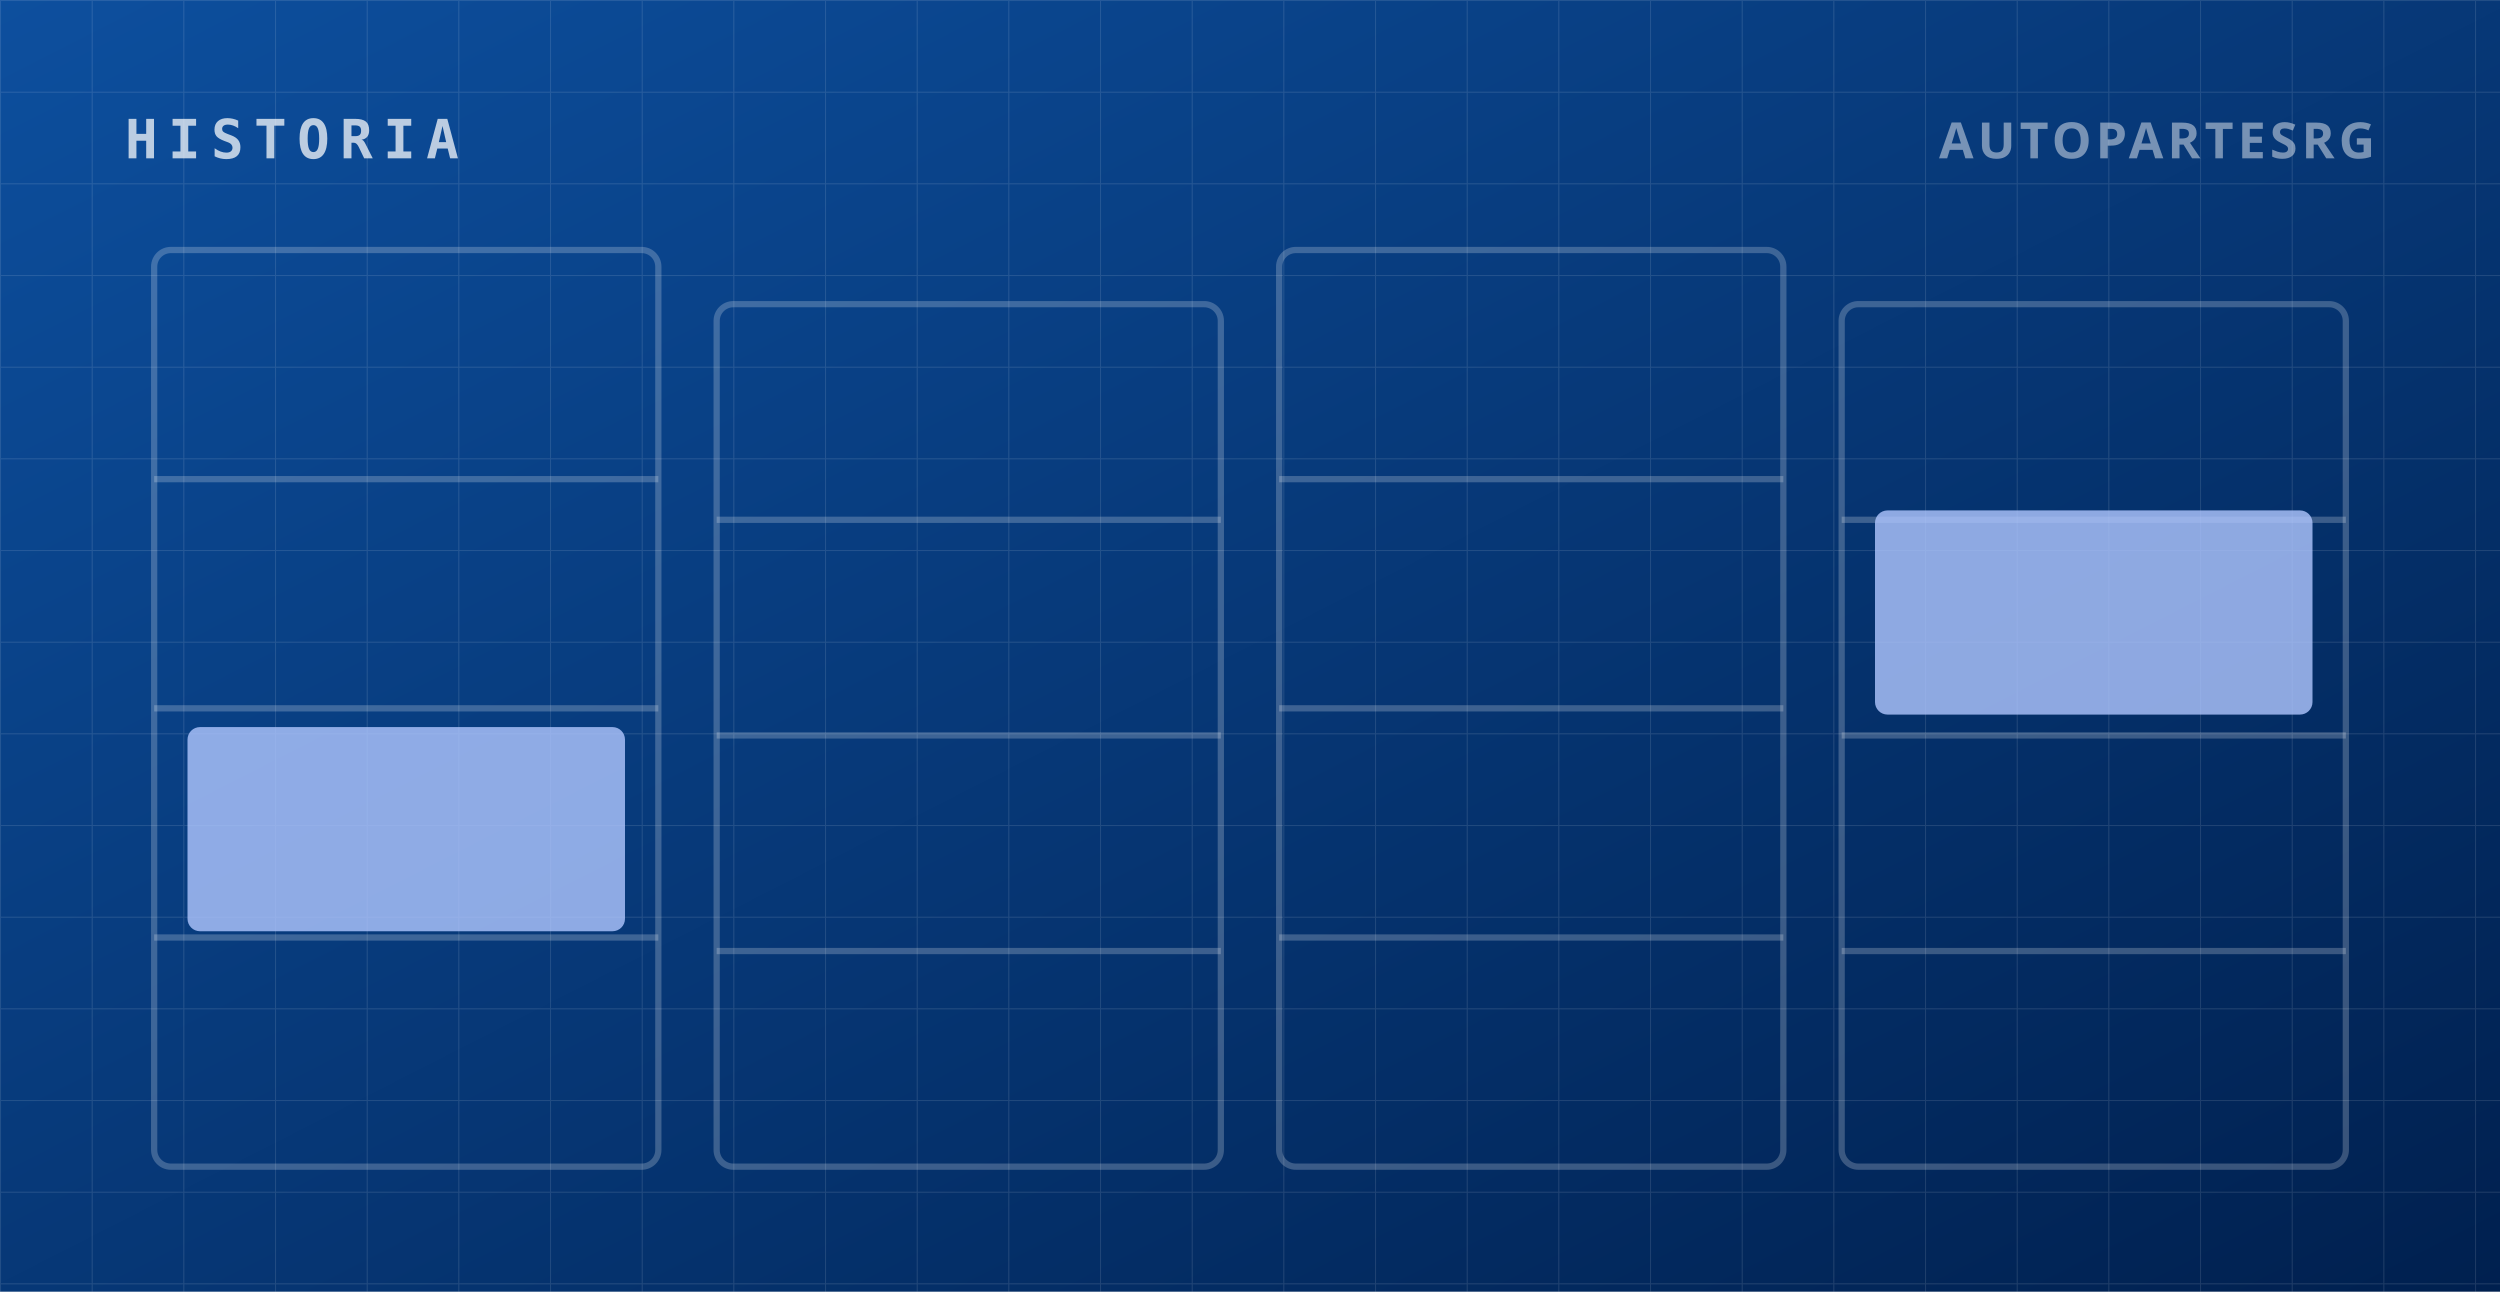
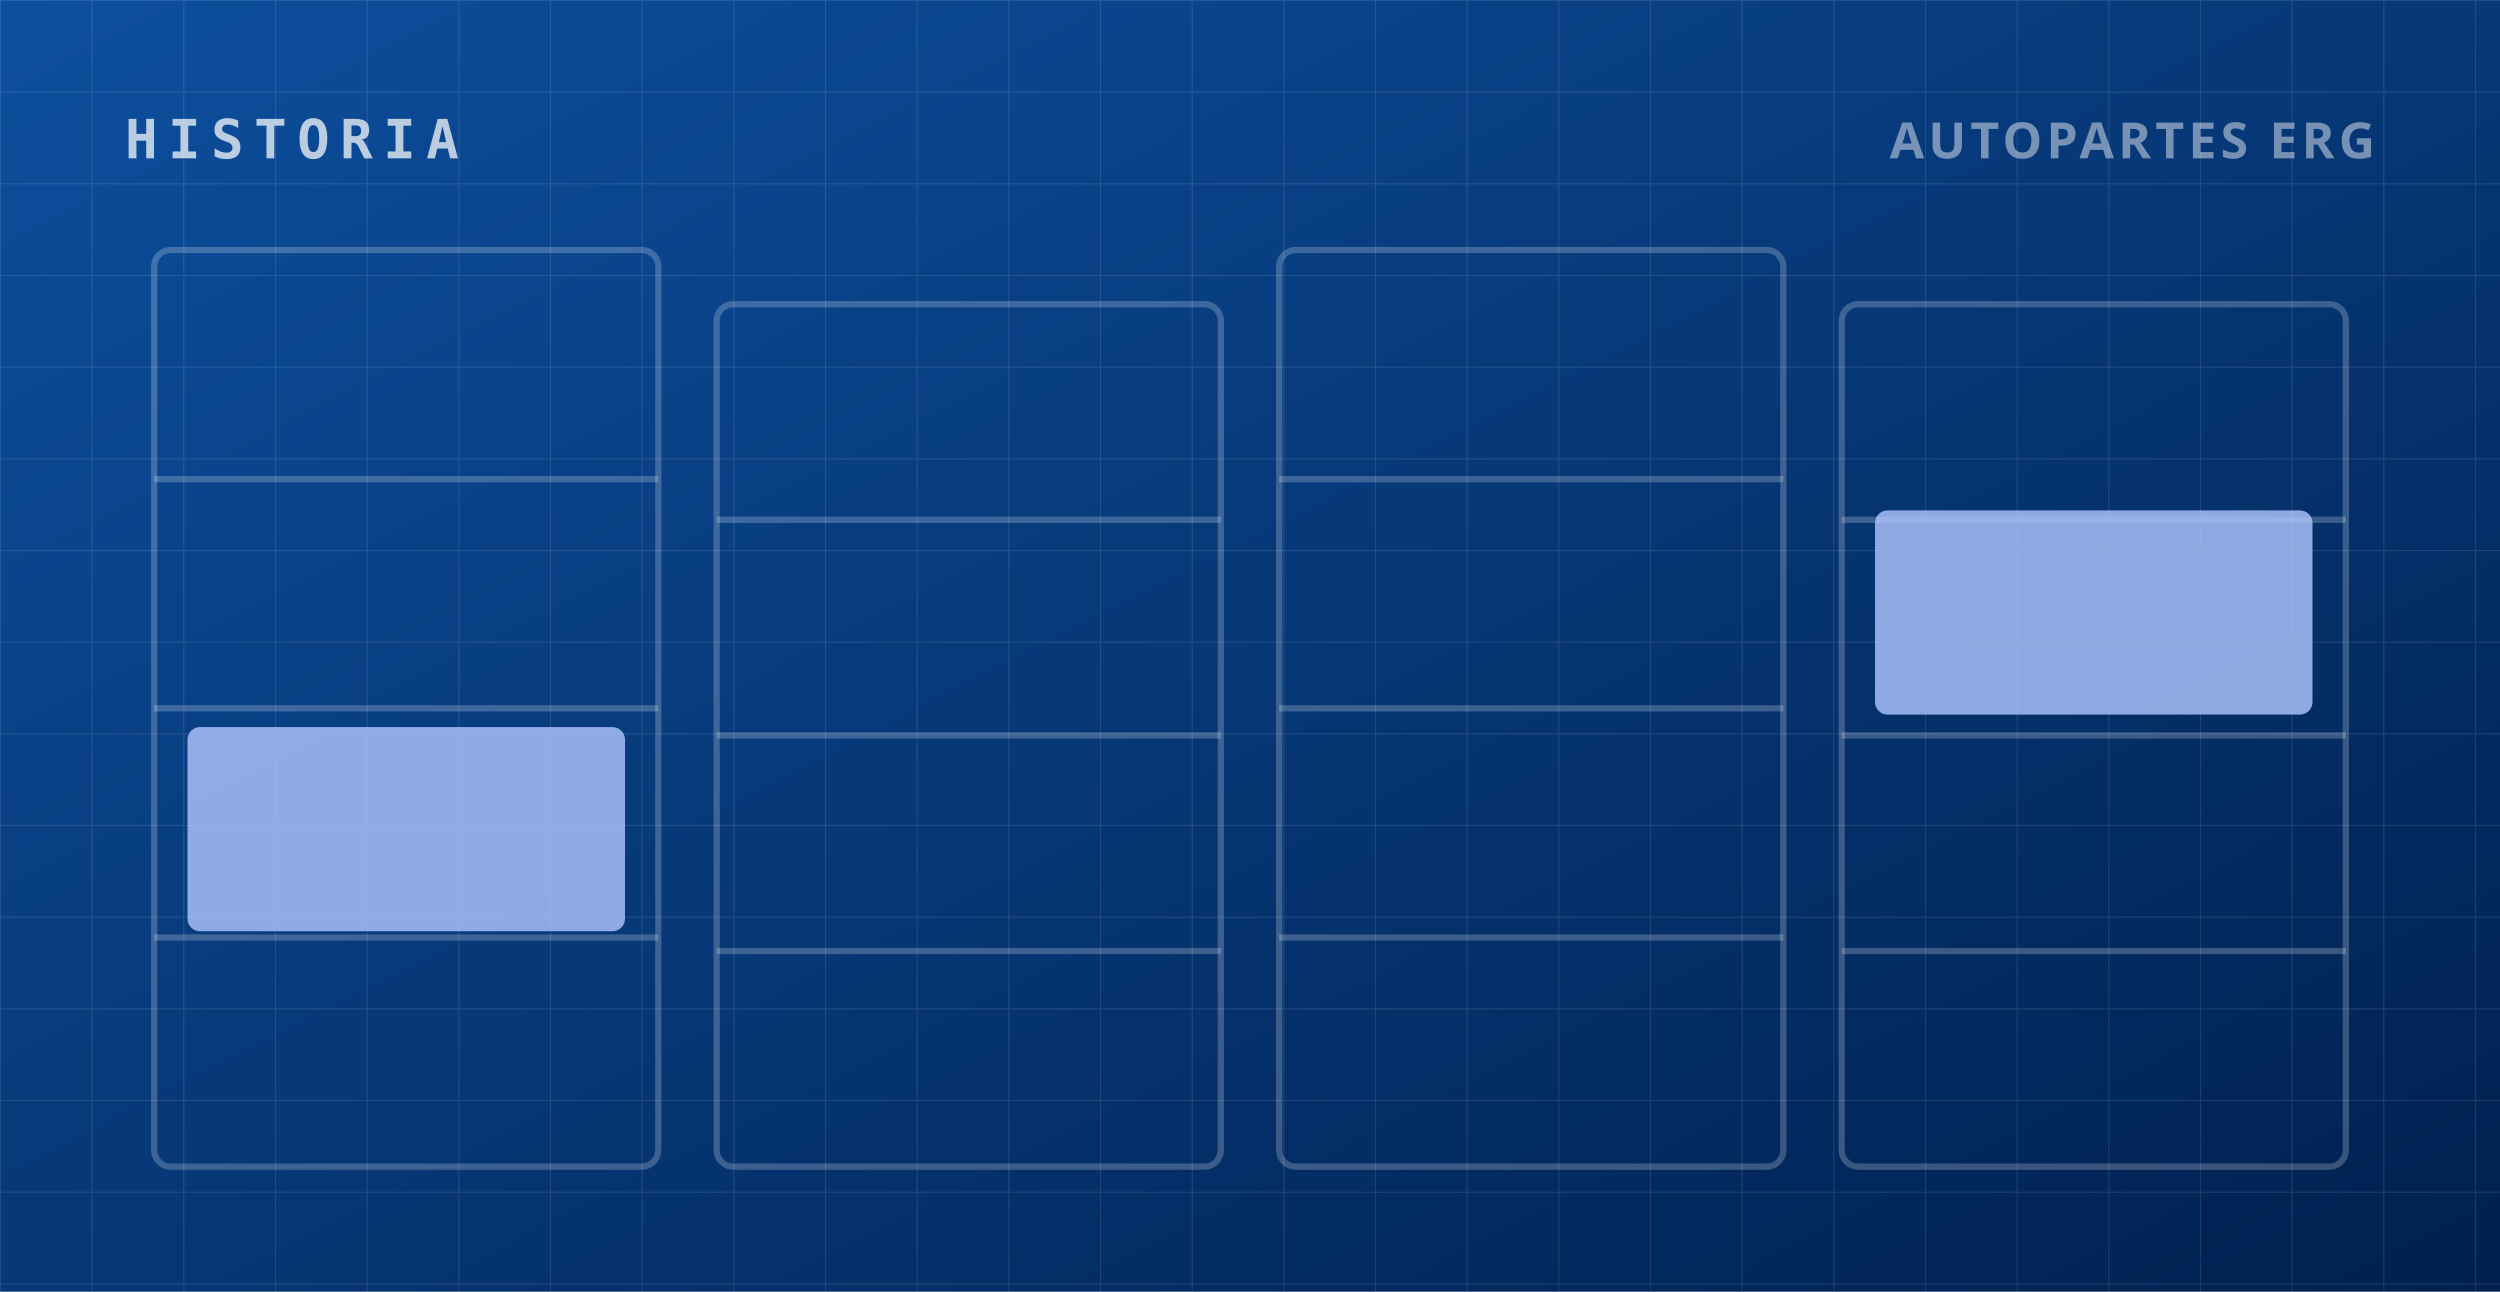
<svg xmlns="http://www.w3.org/2000/svg" viewBox="0 0 1200 620" width="1200" height="620" role="img">
  <defs>
    <linearGradient id="ng" x1="0" y1="0" x2="1" y2="1">
      <stop offset="0" stop-color="#0d4f9e" />
      <stop offset="1" stop-color="#00204f" />
    </linearGradient>
    <pattern id="nr" width="44" height="44" patternUnits="userSpaceOnUse">
      <path d="M44 0H0V44" fill="none" stroke="#ffffff" stroke-opacity="0.11" stroke-width="1" />
    </pattern>
  </defs>
  <rect width="1200" height="620" fill="url(#ng)" />
  <rect width="1200" height="620" fill="url(#nr)" />
  <g stroke="#ffffff" stroke-opacity="0.22" stroke-width="3" fill="none">
    <rect x="74" y="120" width="242" height="440" rx="8" />
    <path d="M74 230h242" />
    <path d="M74 340h242" />
    <path d="M74 450h242" />
    <rect x="344" y="146" width="242" height="414" rx="8" />
    <path d="M344 249.5h242" />
    <path d="M344 353h242" />
    <path d="M344 456.5h242" />
    <rect x="614" y="120" width="242" height="440" rx="8" />
    <path d="M614 230h242" />
    <path d="M614 340h242" />
    <path d="M614 450h242" />
    <rect x="884" y="146" width="242" height="414" rx="8" />
    <path d="M884 249.5h242" />
    <path d="M884 353h242" />
    <path d="M884 456.5h242" />
  </g>
  <rect x="90" y="349" width="210" height="98" rx="6" fill="#b0c6ff" fill-opacity="0.8" />
  <rect x="900" y="245" width="210" height="98" rx="6" fill="#b0c6ff" fill-opacity="0.8" />
  <text x="60" y="76" font-family="'JetBrains Mono',ui-monospace,monospace" font-size="26" font-weight="700" fill="#ffffff" fill-opacity="0.72" letter-spacing="5">HISTORIA</text>
-   <text x="1140" y="76" text-anchor="end" font-family="'Hanken Grotesk',system-ui,sans-serif" font-size="24" font-weight="700" fill="#ffffff" fill-opacity="0.45" letter-spacing="2">AUTOPARTESRG</text>
+   <text x="1140" y="76" text-anchor="end" font-family="'Hanken Grotesk',system-ui,sans-serif" font-size="24" font-weight="700" fill="#ffffff" fill-opacity="0.45" letter-spacing="2">AUTOPARTES ERG</text>
</svg>
